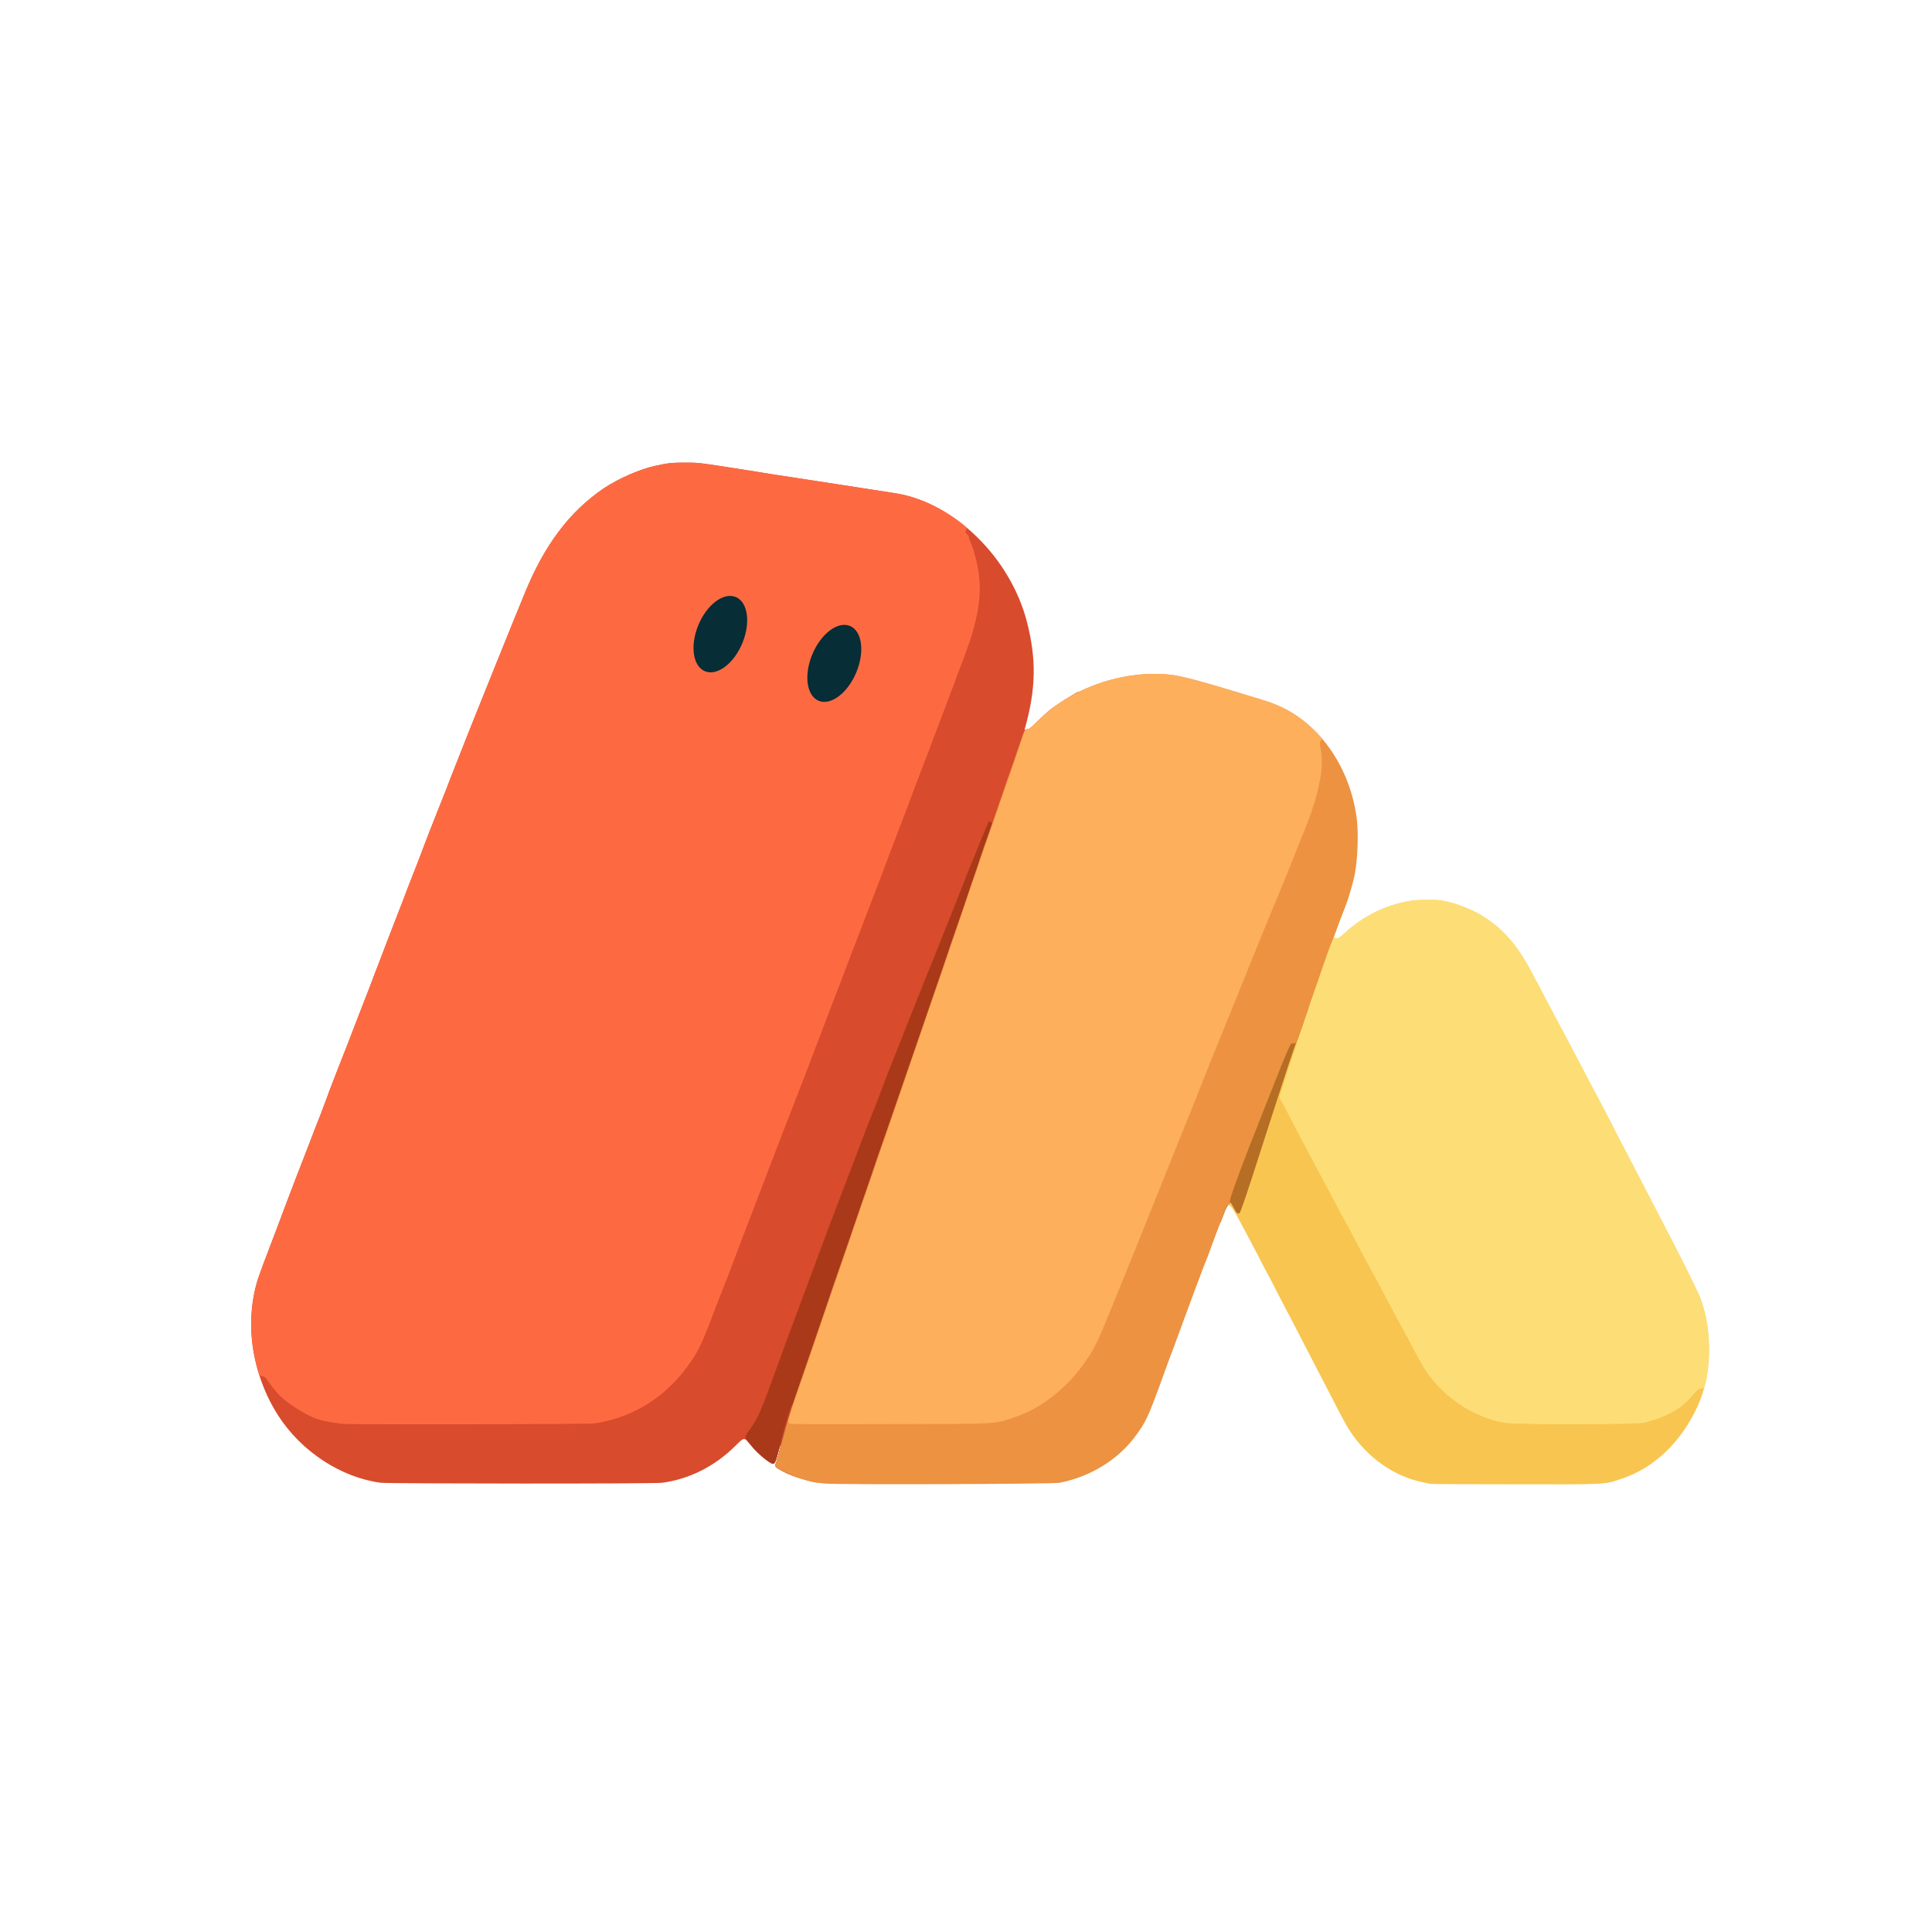
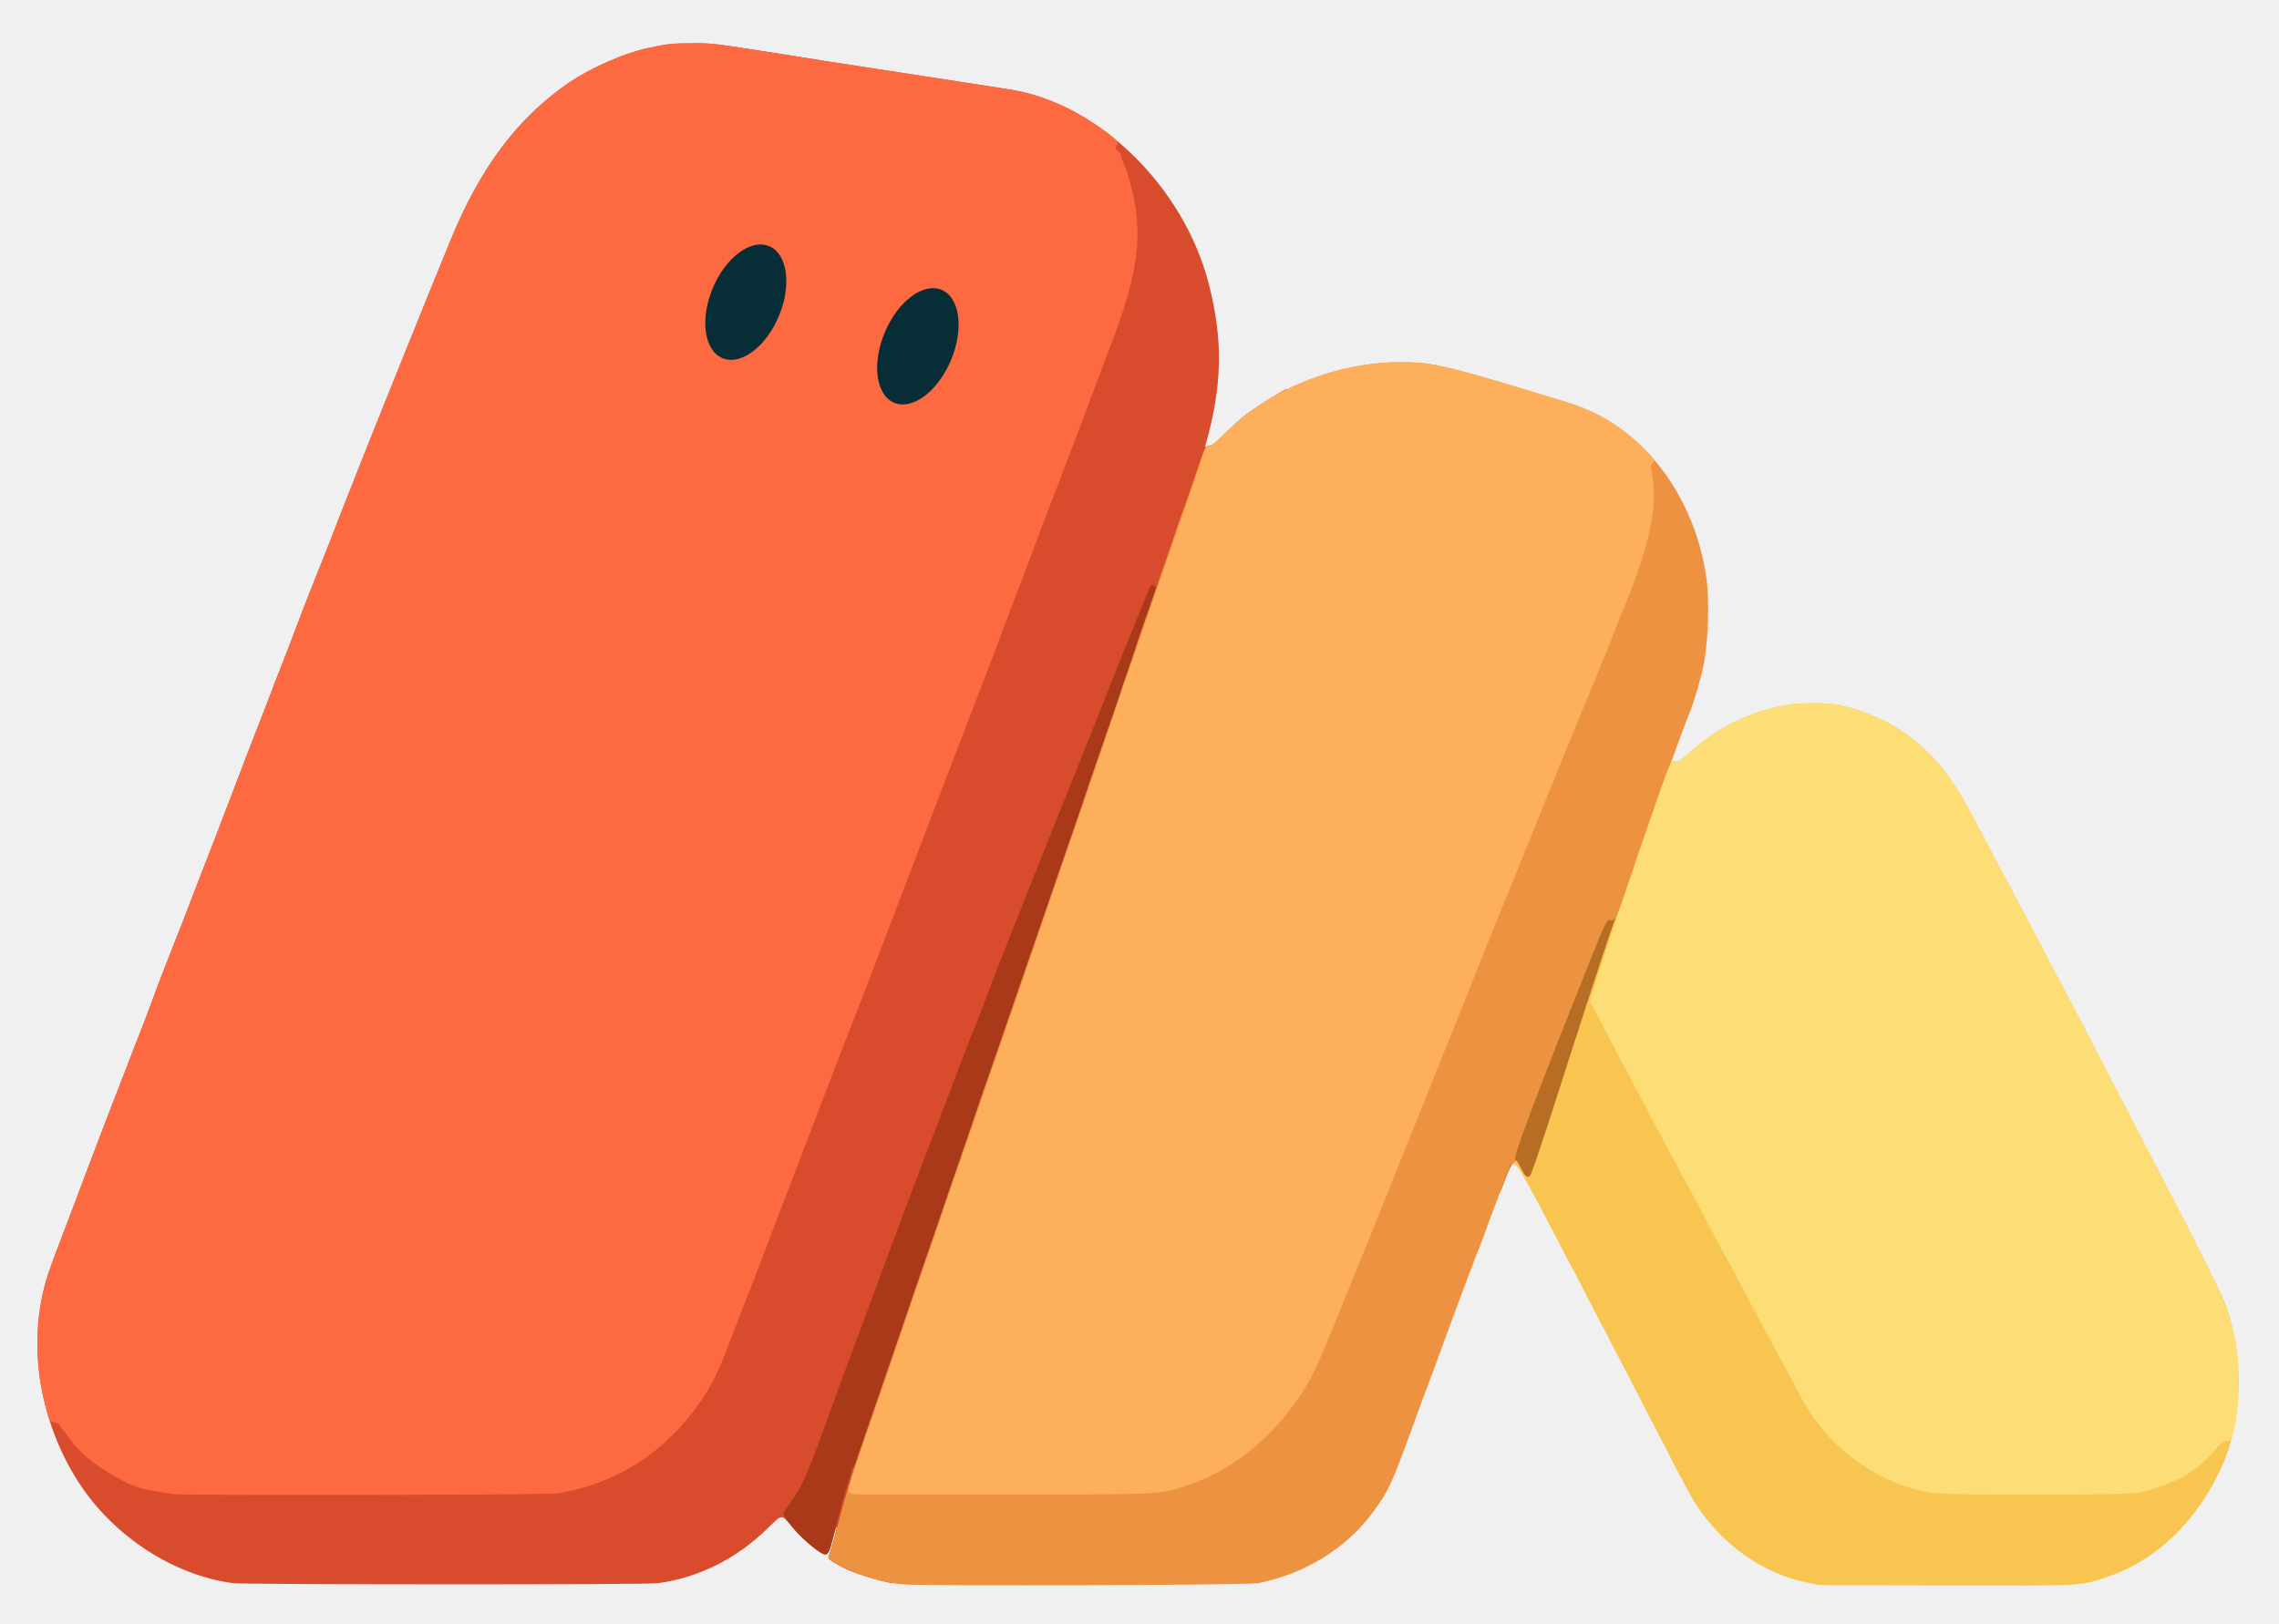
- <svg xmlns="http://www.w3.org/2000/svg" viewBox="0 0 1024 1024" width="1024" height="1024">
-   <rect id="background" width="1024" height="1024" fill="#ffffff" />
+ <svg xmlns="http://www.w3.org/2000/svg" viewBox="120 230 800 570" width="800" height="570">
  <path id="red-side" fill="#d84b2c" d="M201.9 785.9C181 783.2 159.9 769.5 147.6 750.5C133.5 728.7 129.3 700.6 136.8 677.6C137.9 674.4 139.5 670 143.5 659.6C144 658.3 145.6 654.1 147 650.4C148.4 646.7 150.6 640.7 152 637.1C154.8 629.8 159.2 618.1 161.8 611.6C162.7 609.3 164.2 605.3 165.2 602.8C166.1 600.4 168.3 594.7 170.1 590.2C171.8 585.7 173.6 581 174 579.8C174.4 578.5 176.9 572.2 179.4 565.7C182 559.2 186.5 547.6 189.4 540C192.4 532.3 195.3 524.7 196 523C196.6 521.3 198.5 516.4 200.2 512C203.7 502.7 209.6 487.5 211.9 481.6C212.8 479.3 214.8 474.2 216.3 470.1C217.9 466.1 220.3 459.9 221.7 456.3C223.1 452.7 224.7 448.5 225.2 447.1C225.7 445.6 228.4 438.8 231.1 432C233.8 425.1 236.5 418.4 237 417.1C237.5 415.7 239.8 409.8 242.1 404C244.4 398.2 247 391.6 247.9 389.3C248.8 387.1 250.6 382.6 251.9 379.3C255.2 371 268.8 337.3 272.3 328.7C273.9 324.7 276.5 318.6 277.9 315C288.5 288.8 301.9 271.1 320.2 258.7C327.9 253.6 339.3 248.6 347.3 246.9C354.2 245.4 356.1 245.2 363 245.2C370.5 245.2 369 245 397.1 249.4C401.3 250.1 406.7 250.9 408.9 251.3C422.8 253.4 469.9 260.7 475 261.5C506 266.7 535.5 295.6 544.3 329.6C549.4 349.5 549.1 365.2 543.2 386.2C542.9 387.1 543 387.1 543.8 386.7C544.3 386.4 544.9 386.3 545.1 386.5C545.3 386.6 547.3 384.9 549.5 382.7C551.7 380.5 555 377.5 556.8 376C560.1 373.5 570.9 366.6 571.7 366.6C572.5 366.6 570.6 378.8 568.5 387C567 392.9 563.1 404.6 558.4 417.5C554.1 429.3 546.1 452.3 539.4 472.2C536.1 482.1 532.9 491.5 532.3 493.2C531.7 494.9 529.4 501.6 527.1 508.1C524.8 514.6 522.1 522.6 521 525.9C519.9 529.1 516.8 538.1 514.1 545.9C511.4 553.6 508.9 561.1 508.6 562.5C508.2 563.9 507.4 566.3 506.7 567.9C506 569.6 504.1 574.9 502.4 579.7C500.8 584.6 497.6 593.9 495.3 600.4C493.1 606.9 487.6 622.7 483.2 635.5C478.8 648.3 473.9 662.7 472.2 667.6C465.8 685.9 461.1 699.6 457.1 711.7C454.7 718.5 450.1 732.1 446.7 741.9C441.3 757.5 438.1 767.9 438.1 770.1C438.1 771.3 433.7 785.5 433.2 785.8C432.6 786.1 423.5 783.6 419.8 782.1C413.1 779.3 410 777.1 411.1 775.9C411.3 775.7 412 773.6 412.6 771.3C413.2 768.9 413.7 766.7 413.9 766.4C414 766 413.9 765.9 413.7 766.2C413.5 766.4 412.8 768.5 412.2 770.9C410.9 775.9 410.4 776.5 408.3 775.3C405.7 773.8 401 769.7 398.3 766.4C394.2 761.5 394.8 761.4 389.2 766.9C378.4 777.4 365.1 784 351 785.9C347 786.5 206.2 786.4 201.9 785.9Z" />
  <path id="red-face" fill="#fd6a42" d="M181.1 754.6C169.7 753.1 167 752.3 159.8 748.1C151.9 743.4 148 740.1 143.9 734.5C142.6 732.7 141.2 730.8 140.9 730.4C140.5 729.9 139.7 729.5 139.1 729.4C137.4 729.3 137.3 729 135.8 723.1C132.6 710.4 132.3 698.4 134.8 685.5C136 679.6 137 676.5 143.5 659.6C144 658.3 145.6 654.1 147 650.4C148.4 646.7 150.6 640.7 152 637.1C154.8 629.8 159.2 618.1 161.8 611.6C162.7 609.3 164.2 605.3 165.2 602.8C166.1 600.4 168.3 594.7 170.1 590.2C171.8 585.7 173.6 581 174 579.8C174.4 578.5 176.9 572.2 179.4 565.7C182 559.2 186.5 547.6 189.4 540C192.4 532.3 195.3 524.7 196 523C196.6 521.3 198.5 516.4 200.2 512C203.7 502.7 209.6 487.5 211.9 481.6C212.8 479.3 214.8 474.2 216.3 470.1C217.9 466.1 220.3 459.9 221.7 456.3C223.1 452.7 224.7 448.5 225.2 447.1C225.7 445.6 228.4 438.8 231.1 432C233.8 425.1 236.5 418.4 237 417.1C237.5 415.7 239.8 409.8 242.1 404C244.4 398.2 247 391.6 247.9 389.3C248.8 387.1 250.6 382.6 251.9 379.3C255.2 371 268.8 337.3 272.3 328.7C273.9 324.7 276.5 318.6 277.9 315C288.5 288.8 301.9 271.1 320.2 258.7C327.9 253.6 339.3 248.6 347.3 246.9C354.2 245.4 356.1 245.2 363 245.2C370.5 245.2 369 245 397.1 249.4C401.3 250.1 406.7 250.9 408.9 251.3C422.8 253.4 469.9 260.7 475 261.5C486.6 263.4 498 268.6 508.8 276.7C512.5 279.5 512.8 279.9 511.9 281.3C511.5 282.1 511.5 282.3 512.5 283.1C513.1 283.6 513.6 284.4 513.6 284.9C513.6 285.4 514 286.5 514.4 287.4C516 290.5 518.3 299.6 518.9 305.2C520.3 317.7 517.9 330.2 510.4 349.9C509.2 352.9 506.8 359.3 505.1 364C503.3 368.7 500.9 375 499.8 378.1C497.3 384.6 495.7 388.8 493.8 393.8C493.1 395.8 491.1 401.1 489.3 405.6C487.6 410.1 485.7 415.2 485 416.9C484.4 418.6 482.4 423.9 480.6 428.7C478.7 433.5 475.1 443.1 472.5 449.9C470 456.8 466.7 465.2 465.4 468.7C461.5 478.8 460.3 481.9 451.1 505.9C446.4 518.3 441.8 530.4 440.9 532.6C439.5 536.3 433 553.2 426.7 569.8C425.3 573.4 422.8 579.9 421.1 584.3C419.4 588.6 416.5 596.2 414.6 601C405.9 623.8 404.1 628.4 398.4 643.3C395 652 391.2 662.1 389.9 665.6C388.6 669.1 386.5 674.6 385.3 677.7C382 685.9 379.3 692.9 375.9 701.9C372.3 711.2 370 716.1 366.6 721.1C354.1 739.7 336.6 751.1 315.4 754.4C311.9 754.9 184.9 755.2 181.1 754.6Z" />
  <path id="red-shadow" fill="#a93919" d="M415.3 780C411.1 777.8 410.4 777.2 411 776.2C411.3 775.7 412.9 770 414.6 763.4C416.3 756.8 418.2 749.8 418.9 747.8C419.6 745.9 420.1 744.2 420 744.1C419.6 743.7 416.3 754.7 413.8 764.5C410.9 776.3 410.7 776.7 408.3 775.3C405.7 773.8 401 769.7 398.4 766.5C394.2 761.4 394.3 762.2 397.4 757.7C401.8 751.7 403.4 747.9 412.2 723.5C413.4 720 419.3 704 423.5 692.9C425.3 688 429.1 677.8 432 670C436.8 657 441.5 644.5 443.4 639.6C446.4 631.8 450.4 621.4 457.5 602.6C459 598.7 461.1 593.2 462.3 590.4C463.4 587.6 465.6 582 467.1 577.9C468.6 573.9 471.4 566.8 473.2 562.2C475 557.6 478.7 548.5 481.2 542C486.8 528 490.3 519.2 492.2 514.4C493 512.5 494.5 508.9 495.5 506.3C498.4 499.1 499.6 496.1 500.5 493.8C501 492.7 506.3 479.2 512.4 463.8C518.6 448.4 523.8 435.7 524 435.6C524.5 435.2 525.4 435.6 525.6 436.3C525.6 436.7 526.5 434.6 527.5 431.8C529.3 426.7 529.3 426.7 530.5 427.4C532.2 428.5 534.3 431.2 534.8 433.1C535.7 436.2 535.4 438.2 532.7 446.2C531.2 450.4 525.7 466.6 520.4 482.2C515 497.8 509.4 514.2 507.9 518.7C506.4 523.2 503.9 530.4 502.4 534.7C499.8 542.1 495.9 553.4 486.8 579.8C478.2 605 477.3 607.5 474 616.9C472.2 622.2 469.4 630.2 467.9 634.7C466.4 639.2 463.4 647.7 461.4 653.7C459.3 659.6 456.2 668.7 454.4 673.9C452.7 679.1 450.4 685.8 449.3 688.8C448.3 691.8 445.2 700.6 442.6 708.4C440 716.1 435.1 730.2 431.9 739.6C427.3 752.8 425.3 759.3 423.2 767.9C420.6 778.2 419.5 781.5 418.6 781.5C418.4 781.5 416.9 780.8 415.3 780Z" />
  <path id="yellow-side" fill="#f8c551" d="M758.4 786.5C758 786.4 756.2 786.1 754.5 785.7C739.2 782.8 724.5 772.5 715.2 758C713.4 755.2 711.5 751.7 705.4 739.8C703.7 736.5 701.2 731.7 699.9 729.2C697.1 723.8 692.8 715.4 686.7 703.7C684.4 699.2 682.4 695.3 682.2 695.1C682.1 694.9 679.7 690.3 676.9 684.9C674.2 679.5 671.3 674 670.5 672.7C669.8 671.3 668.1 668 666.7 665.3C665.3 662.6 662.7 657.7 660.9 654.3C654.3 641.9 652.9 639.5 651.8 639C650.4 638.4 650.4 638.4 648.8 642.9C648 644.9 646.5 648.8 645.4 651.6C644.3 654.4 642.7 658.9 641.7 661.4C640.8 664 640 666.3 639.8 666.5C639.7 666.6 638.4 664.6 637 662C635.7 659.3 633.5 655.9 632.2 654.3C626.5 647.1 624.7 637.5 627.7 629.4C631.2 619.6 639.2 598.7 645.4 583C652.4 565.4 654.4 560.4 667.2 528.7C670.5 520.5 674 511.5 675.1 508.7C676.1 505.9 677.4 502.9 678 502.1C678.6 501.2 679.6 498.9 680.3 497C684.6 484.9 688.4 479.5 695.5 475.8C697.1 475 699.3 473.5 700.5 472.6C705.4 468.6 716.8 461.4 718.3 461.4C718.4 461.4 718.4 462 718.2 462.7C718 463.4 717.7 465 717.4 466.3C716.6 469.5 714.3 477.1 713.3 479.7C711 485.5 707.9 493.7 707.2 496.2C706.9 497 706.9 497.3 707.3 497.2C707.6 497.1 708.1 497.2 708.5 497.4C709 497.6 709.8 497.1 712.2 495C722.7 485.3 735.1 479.3 748.7 477.3C752.5 476.8 761.8 476.8 764.2 477.3C765.3 477.5 767.1 477.9 768.2 478.2C772.2 479 780.3 482.3 784.1 484.5C795.9 491.5 803.4 499.8 811.4 514.6C812.9 517.6 814.9 521.2 815.8 522.8C816.6 524.4 818.4 527.7 819.6 530.2C820.9 532.6 822.7 535.9 823.5 537.5C828.7 547.2 835.3 559.7 838.1 565.1C841.1 570.8 844.1 576.6 846.4 580.8C847.2 582.4 849.3 586.3 851 589.6C852.7 592.8 856.3 599.9 859.1 605.3C861.9 610.7 865.9 618.4 868 622.4C875.2 636.3 878.4 642.5 880.7 646.9C890.5 665.6 899.8 684.4 901.2 688C907.8 705.8 907.4 728.3 900 744.8C891.2 764.3 876.8 778.1 859.1 783.9C850.2 786.9 851.7 786.8 802.9 786.7C778.9 786.7 758.9 786.6 758.4 786.5Z" />
  <path id="yellow-face" fill="#fdde76" d="M797.4 754.1C784.2 751.8 771.4 744.6 761.6 734C757.1 729 754.5 725.2 749.8 716.1C747.4 711.5 745.1 707.2 744.7 706.6C743.8 705 739.1 696.3 734.7 688C729.8 678.7 725.1 669.9 724.7 669.4C724.6 669.2 723.1 666.5 721.6 663.5C718.5 657.5 712.8 646.8 711.1 643.9C710.6 642.9 705.7 633.7 700.2 623.5C694.8 613.2 689.6 603.4 688.6 601.6C687.6 599.8 685.1 594.9 682.9 590.6C680.7 586.3 678.7 582.7 678.5 582.5C678.3 582.2 678.2 581.8 678.2 581.4C678.2 580.8 686.4 555.5 687.4 553.1C687.7 552.4 687.6 552.4 686.8 552.8C686.3 553.1 685.6 553.2 685.3 553.1C684.2 552.7 683.4 554.2 679.4 564.3C669.1 590.1 670.2 587.8 669.3 586.2C668.8 585.2 668.6 584 668.6 581.2C668.6 577.6 668.7 577.3 674.8 559.2C678.2 549.1 682.9 535.2 685.3 528.3C689.8 515.5 691.3 511.1 693.9 503C696.9 493.5 699.5 489.7 703.9 488C704.9 487.7 707.1 486.2 708.8 484.8C710.5 483.4 711.9 482.3 712 482.4C712.1 482.5 711.6 483.9 711 485.5C706.7 497.1 706.6 497.4 707.3 497.2C707.6 497.1 708.1 497.2 708.5 497.4C709 497.6 709.8 497.1 712.2 495C722.7 485.3 735.1 479.3 748.7 477.3C752.5 476.8 761.8 476.8 764.2 477.3C765.3 477.5 767.1 477.9 768.2 478.2C772.2 479 780.3 482.3 784.1 484.5C795.9 491.5 803.4 499.8 811.4 514.6C812.9 517.6 814.9 521.2 815.8 522.8C816.6 524.4 818.4 527.7 819.6 530.2C820.9 532.6 822.7 535.9 823.5 537.5C828.7 547.2 835.3 559.7 838.1 565.1C841.1 570.8 844.1 576.6 846.4 580.8C847.2 582.4 849.3 586.3 851 589.6C852.7 592.8 856.3 599.9 859.1 605.3C861.9 610.7 865.9 618.4 868 622.4C875.2 636.3 878.4 642.5 880.7 646.9C900.7 685.2 903.4 691.5 905.1 703.7C906.2 711.2 905.8 724.7 904.4 731.3C903.4 735.6 903.3 735.9 901.4 736C900.4 736.1 899.7 736.6 898.1 738.5C891.1 746.7 884.8 750.4 871.8 754C867.9 755.1 803.3 755.2 797.4 754.1Z" />
  <path id="yellow-shadow" fill="#b66d24" d="M644.5 643.6C640.4 636.2 640.4 636.3 653.5 602.4C654.3 600.4 657.5 592.5 660.5 584.9C680.7 534.1 679.7 536.1 684 533.9C687.4 532.1 694.3 532.4 693.5 534.4C693.3 534.7 691.9 538.8 690.4 543.4C688.8 548 687.4 552.1 687.1 552.5C686.3 554 680.8 570.7 670.4 603C661.4 631.2 657.6 642.5 657 642.9C656.1 643.7 655.4 643.1 653.8 640C652.3 637.1 652.3 637.1 651.3 638.1C650.7 638.7 649.5 641 648.6 643.6L646.9 648L644.5 643.6Z" />
  <path id="orange-side" fill="#ec9241" d="M436.8 786.3C429.4 785.7 419.7 782.6 413.5 779C410.8 777.4 410.3 776.8 411.1 775.9C411.3 775.7 412.9 770.1 414.6 763.5C416.6 755.7 418.9 747.7 421.4 740.6C423.4 734.7 428.3 720.5 432.2 709.2C436.1 697.9 440.1 686.1 441.1 683.1C442.2 680 445.4 670.7 448.3 662.3C451.2 653.8 455.4 641.5 457.7 634.9C460 628.3 463 619.5 464.4 615.3C465.9 611.1 468.8 602.6 471 596.3C476 581.7 481 567.2 486.9 550.2C489.4 542.8 493.5 531 495.9 524C498.3 517.1 501.7 507.2 503.4 502C505.2 496.8 508.5 487.2 510.8 480.6C513 473.9 516.1 464.9 517.6 460.6C519 456.2 520.9 450.6 521.8 448.1C522.7 445.6 525 439 526.9 433.4C528.9 427.8 531.9 419.1 533.6 414C535.4 409 538.2 401 539.8 396.2C542.9 387.1 543.2 386.6 544.9 386.4C545.7 386.3 547.1 385.2 549.7 382.5C567 364.8 595 354.9 620.3 357.6C626.3 358.3 635.7 360.8 656.1 367C658.9 367.9 662.6 369 664.3 369.5C672.1 371.8 675.5 373 680 375.2C700.4 385.1 715.4 407.3 719 433C720.1 440.4 719.7 455.1 718.1 462.8C717.2 467.6 714.8 476 713.3 479.7C711.6 483.9 709.6 489.3 708.2 493.2C707.4 495.4 706.3 498.2 705.8 499.5C705.2 500.8 703.3 505.9 701.7 510.7C700 515.6 696.9 524.5 694.8 530.6C692.7 536.6 690.2 544 689.2 546.9C687.4 552.3 686.7 553.4 685.4 553.1C683.9 552.7 684.5 551.3 670.3 587.1C658 618 651.6 635.5 651.9 636.7C652.1 637.5 651.9 637.9 651.1 638.4C650.5 638.8 650 639.2 650 639.4C650 639.6 648.7 643.1 647.1 647.2C645.5 651.3 643.2 657.4 642 660.7C640.8 664.1 639.2 668.5 638.3 670.5C636 676.5 631.4 688.8 628.8 695.9C627.5 699.5 624.7 707 622.7 712.5C620.6 718 617.7 725.8 616.3 729.8C608.3 751.8 607.4 753.7 601.1 762.1C591.9 774.1 577.5 782.8 561.6 785.9C557.9 786.6 444.3 787 436.8 786.3Z" />
  <path id="orange-face" fill="#fdaf5c" d="M418.3 754.4C417.3 753.6 417.3 753.5 424 734.1C426.9 725.9 430.9 714.2 433 708C435.1 701.8 438.5 691.9 440.5 685.9C442.6 680 446.8 667.9 449.8 659C452.8 650.1 456.2 640.3 457.3 637.1C458.4 634 461.3 625.5 463.8 618.4C466.2 611.2 468.8 603.6 469.6 601.6C470.3 599.6 473.2 591 476.2 582.4C485.5 555.2 490.2 541.4 493.2 532.8C496.1 524.5 501.6 508.6 514.2 471.4C517.9 460.6 522.5 447.2 524.5 441.6C526.4 436 529 428.5 530.2 425C531.4 421.6 533.5 415.5 534.9 411.6C537.9 403 541.6 392 542.2 389.7C542.8 387.5 543.5 386.6 544.9 386.4C545.7 386.3 547 385.2 549.7 382.5C567 364.8 595 354.9 620.3 357.6C626.3 358.3 635.7 360.8 656.1 367C658.9 367.9 662.6 369 664.3 369.5C676.8 373.1 682.6 375.8 689.9 381.3C694.5 384.7 700.6 390.7 700.6 391.7C700.6 391.9 700.4 392.4 700 392.8C699.4 393.4 699.4 393.8 700 397.1C701.2 403.7 700.7 409.4 698.4 419.2C697 425 693.8 434.6 690.7 441.8C689.9 443.7 687.2 450.6 684.6 457.1C682 463.6 678.6 471.9 677.1 475.5C671.7 488.4 664.9 505.2 656.7 525.5C654.9 530.1 651.4 538.6 649 544.5C646.6 550.3 641.8 562.2 638.3 571C634.9 579.8 631.8 587.4 631.6 587.9C631.3 588.5 625.9 601.9 619.6 617.7C602.2 661.2 597.2 673.4 595 678.8C593.9 681.5 590.8 689 588.2 695.5C582.2 710.2 580.1 714.7 576 720.6C566.3 735.1 552.1 746.5 537.7 751.2C526.4 754.9 531 754.7 472 754.8C426.4 754.9 419 754.9 418.3 754.4Z" />
  <g id="eyes" fill="#072d36">
    <ellipse cx="442.2" cy="351.6" rx="12.6" ry="21.5" transform="rotate(22.8 442.2 351.6)" />
    <ellipse cx="381.8" cy="336.1" rx="12.6" ry="21.3" transform="rotate(22.6 381.8 336.1)" />
  </g>
</svg>
